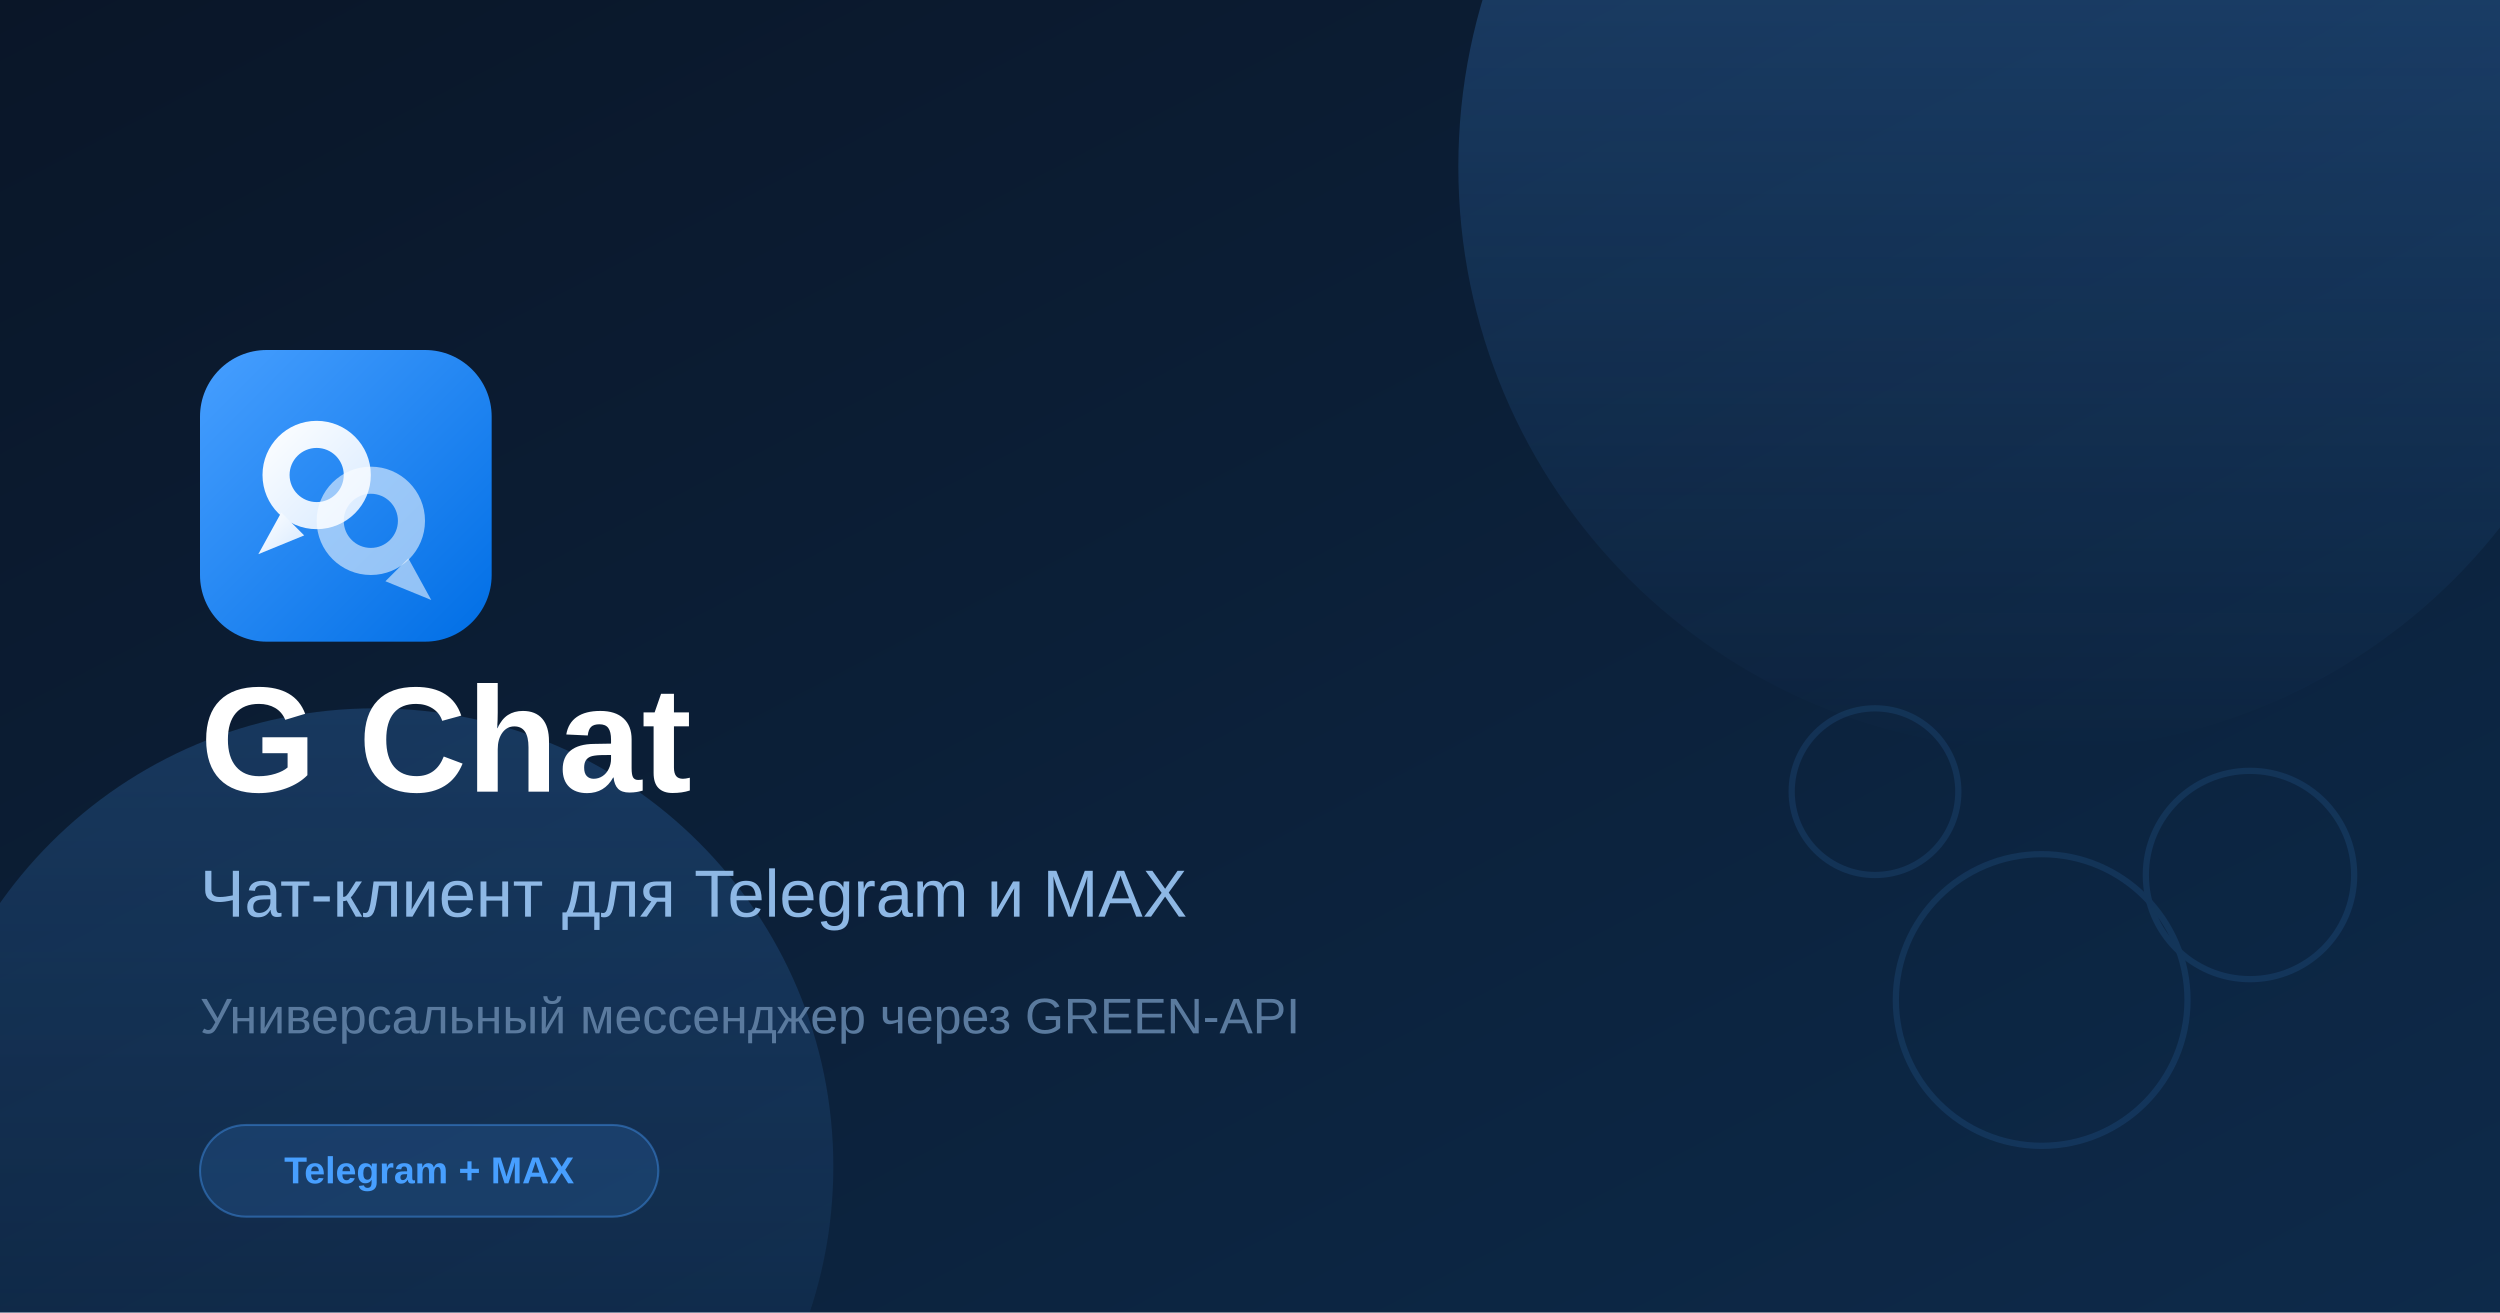
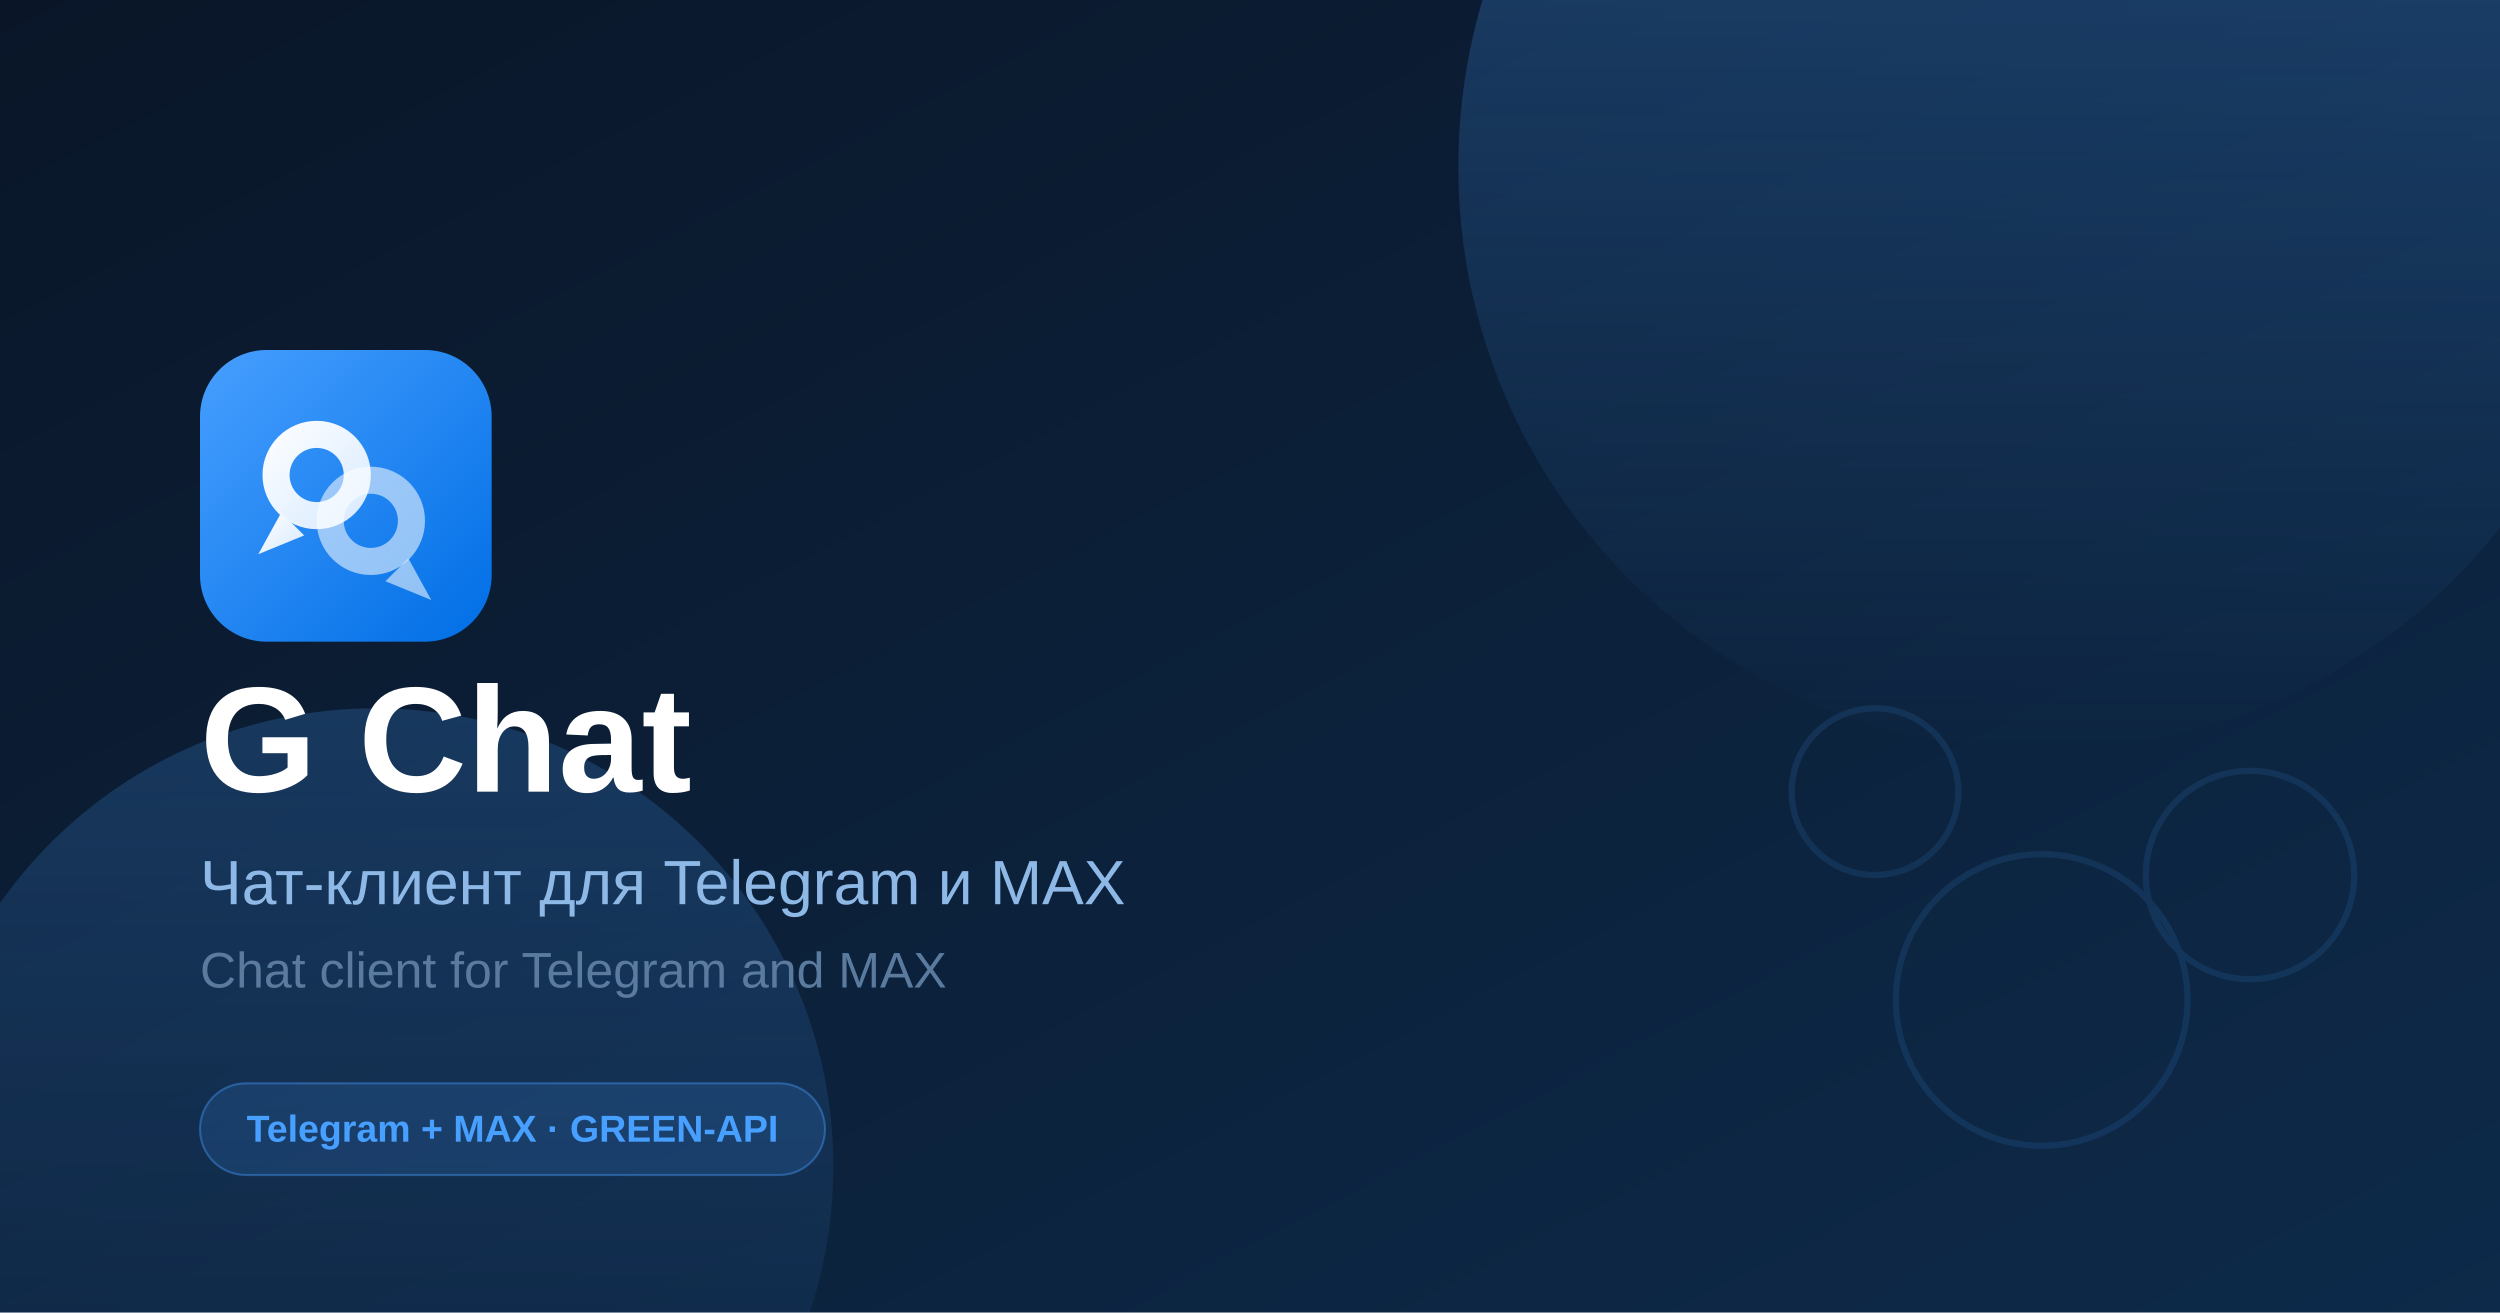
<svg xmlns="http://www.w3.org/2000/svg" width="1200" height="630" viewBox="0 0 1200 630">
  <defs>
    <linearGradient id="bg" x1="0" y1="0" x2="1" y2="1">
      <stop offset="0" stop-color="#0a1628" />
      <stop offset="1" stop-color="#0d2a4a" />
    </linearGradient>
    <linearGradient id="accent" x1="0" y1="0" x2="1" y2="1">
      <stop offset="0" stop-color="#479fff" />
      <stop offset="1" stop-color="#006ee5" />
    </linearGradient>
    <linearGradient id="white" x1="0" y1="0" x2="1" y2="1">
      <stop offset="0" stop-color="#ffffff" />
      <stop offset="1" stop-color="#d6e9ff" />
    </linearGradient>
    <linearGradient id="glow" x1="0" y1="0" x2="0" y2="1">
      <stop offset="0" stop-color="#479fff" stop-opacity="0.35" />
      <stop offset="1" stop-color="#479fff" stop-opacity="0" />
    </linearGradient>
  </defs>
  <rect width="1200" height="630" fill="url(#bg)" />
  <circle cx="980" cy="80" r="280" fill="url(#glow)" />
  <circle cx="180" cy="560" r="220" fill="url(#glow)" opacity="0.6" />
  <g opacity="0.12" stroke="#479fff" stroke-width="3" fill="none">
    <circle cx="980" cy="480" r="70" />
    <circle cx="1080" cy="420" r="50" />
    <circle cx="900" cy="380" r="40" />
  </g>
  <g transform="translate(96,168)">
    <rect width="140" height="140" rx="32" fill="url(#accent)" />
    <path d="M56 34a26 26 0 1 0 0 52 26 26 0 0 0 0-52zm0 13a13 13 0 1 1 0 26 13 13 0 0 1 0-26z" fill="url(#white)" />
    <path d="M39 78l-11 20 22-9" fill="url(#white)" />
    <path d="M82 56a26 26 0 1 0 0 52 26 26 0 0 0 0-52zm0 13a13 13 0 1 1 0 26 13 13 0 0 1 0-26z" fill="#ffffff" opacity="0.55" />
    <path d="M100 100l11 20-22-9" fill="#ffffff" opacity="0.55" />
  </g>
  <text x="96" y="380" font-family="SF Pro Display, Helvetica Neue, Arial, sans-serif" font-size="72" font-weight="700" fill="#ffffff">G Chat</text>
-   <text x="96" y="440" font-family="SF Pro Display, Helvetica Neue, Arial, sans-serif" font-size="32" font-weight="500" fill="#8eb8e5">Чат-клиент для Telegram и MAX</text>
-   <text x="96" y="496" font-family="SF Pro Display, Helvetica Neue, Arial, sans-serif" font-size="24" font-weight="400" fill="#5a7a9e">Универсальный мессенджер через GREEN-API</text>
-   <g transform="translate(96,540)">
-     <rect width="220" height="44" rx="22" fill="#479fff" fill-opacity="0.15" stroke="#479fff" stroke-opacity="0.4" />
-     <text x="110" y="28" text-anchor="middle" font-family="SF Pro Display, Helvetica Neue, Arial, sans-serif" font-size="18" font-weight="600" fill="#479fff">Telegram + MAX</text>
+   <text x="96" y="434" font-family="SF Pro Display, Helvetica Neue, Arial, sans-serif" font-size="30" font-weight="500" fill="#8eb8e5">Чат-клиент для Telegram и MAX</text>
+   <text x="96" y="474" font-family="SF Pro Display, Helvetica Neue, Arial, sans-serif" font-size="24" font-weight="400" fill="#5a7a9e">Chat client for Telegram and MAX</text>
+   <g transform="translate(96,520)">
+     <rect width="300" height="44" rx="22" fill="#479fff" fill-opacity="0.15" stroke="#479fff" stroke-opacity="0.4" />
+     <text x="150" y="28" text-anchor="middle" font-family="SF Pro Display, Helvetica Neue, Arial, sans-serif" font-size="18" font-weight="600" fill="#479fff">Telegram + MAX · GREEN-API</text>
  </g>
</svg>
